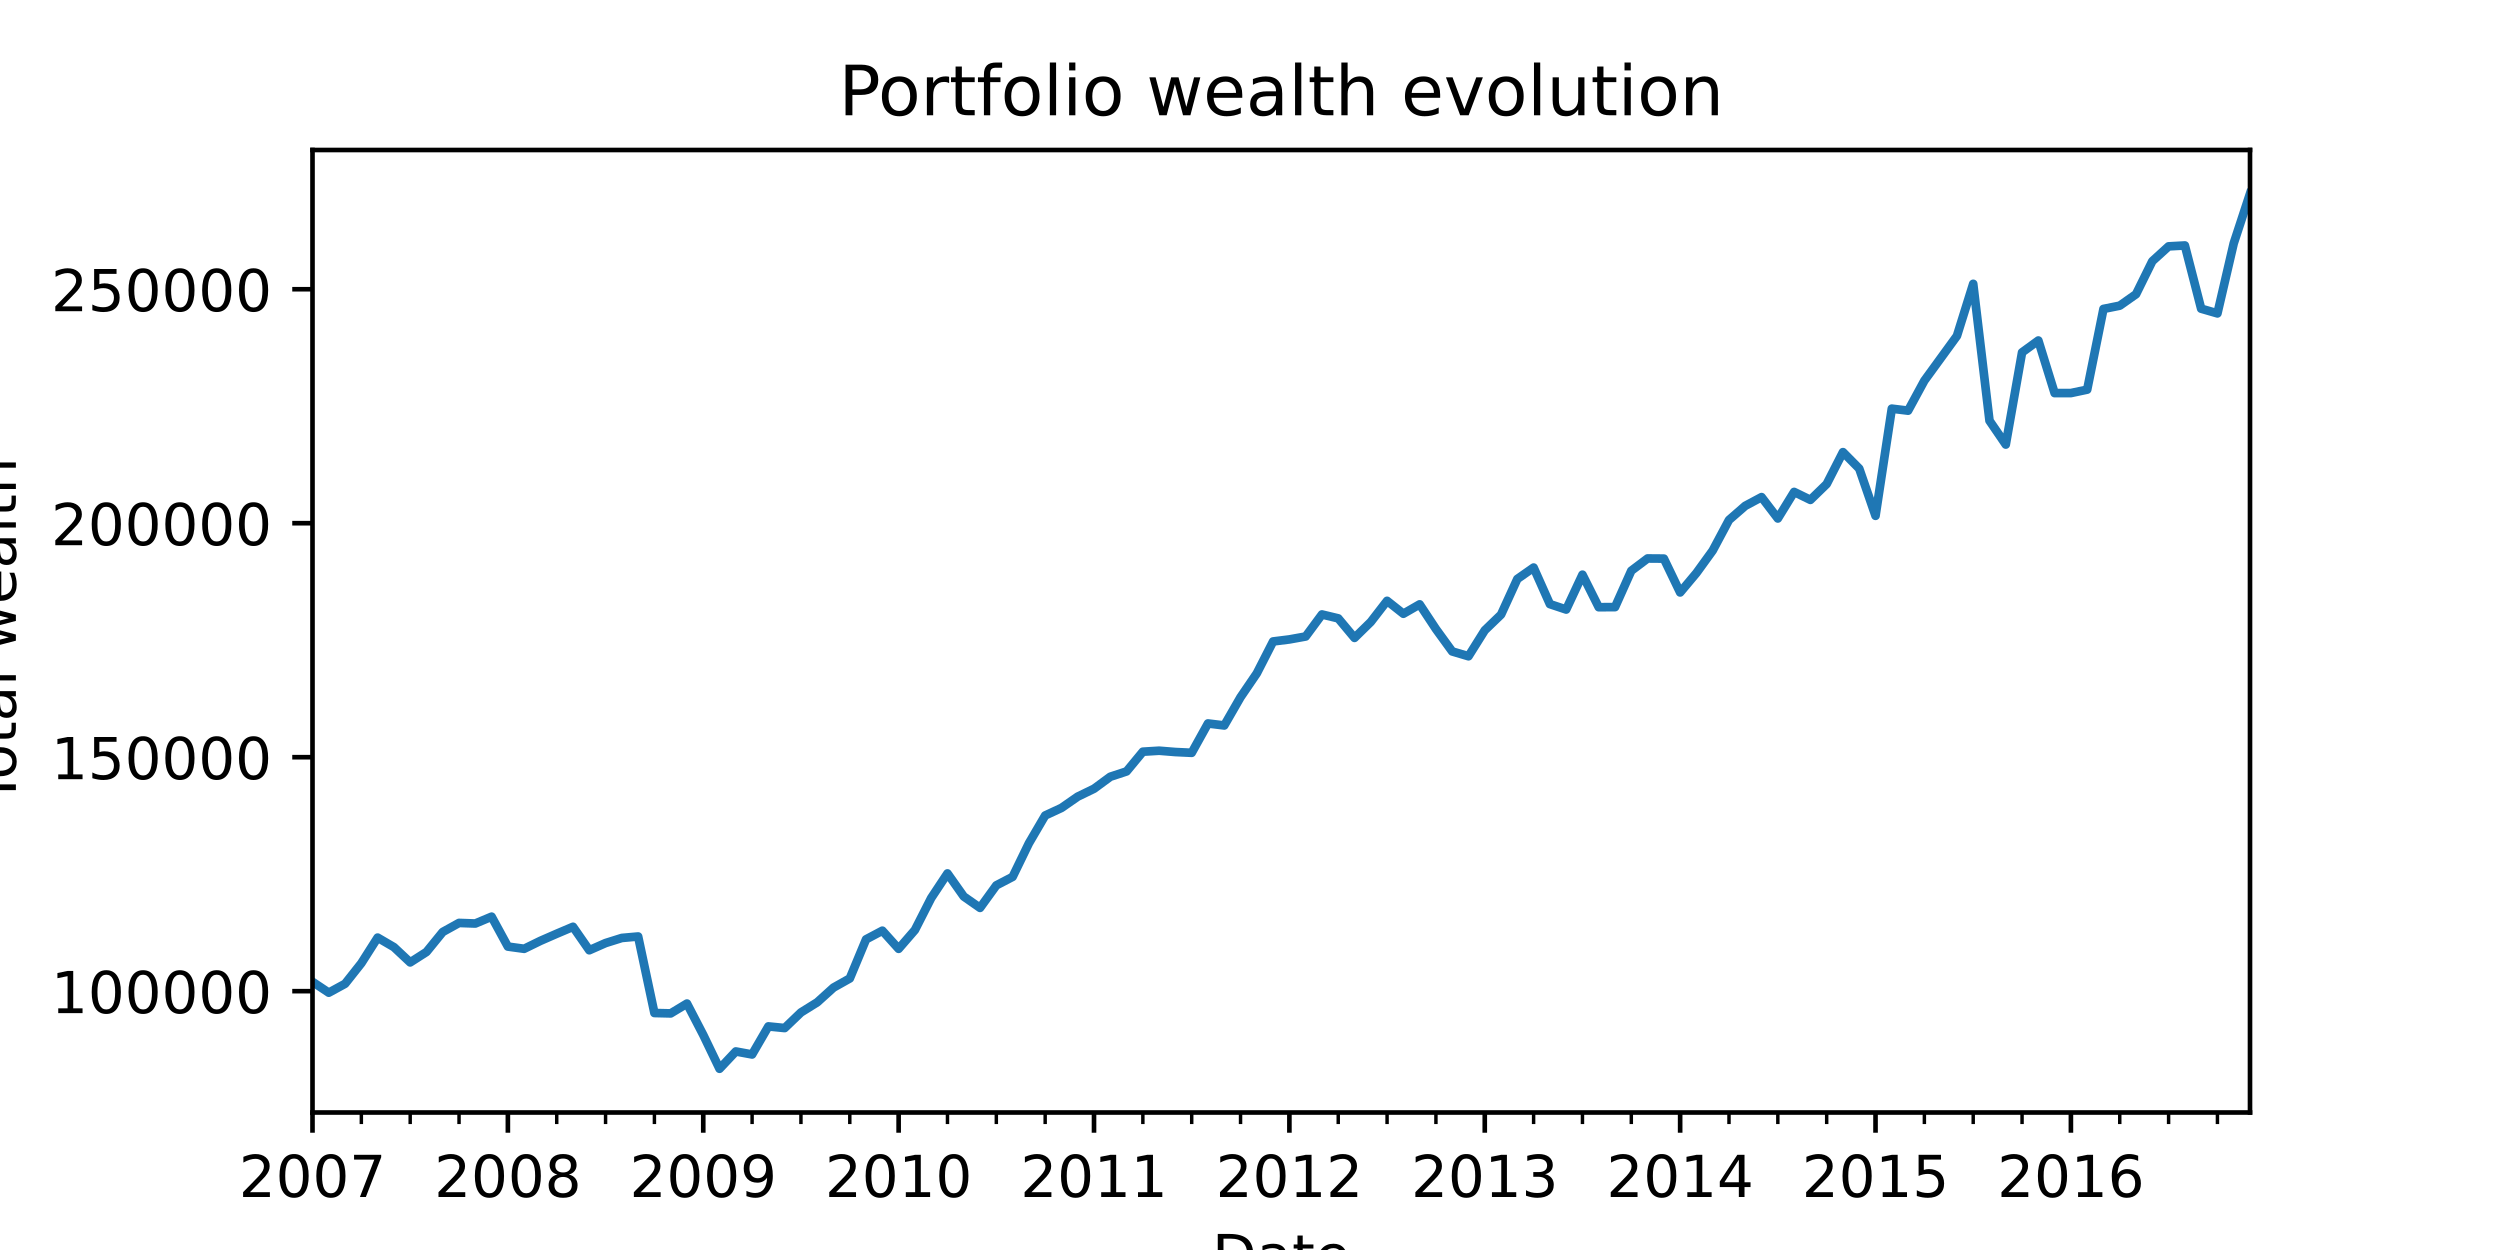
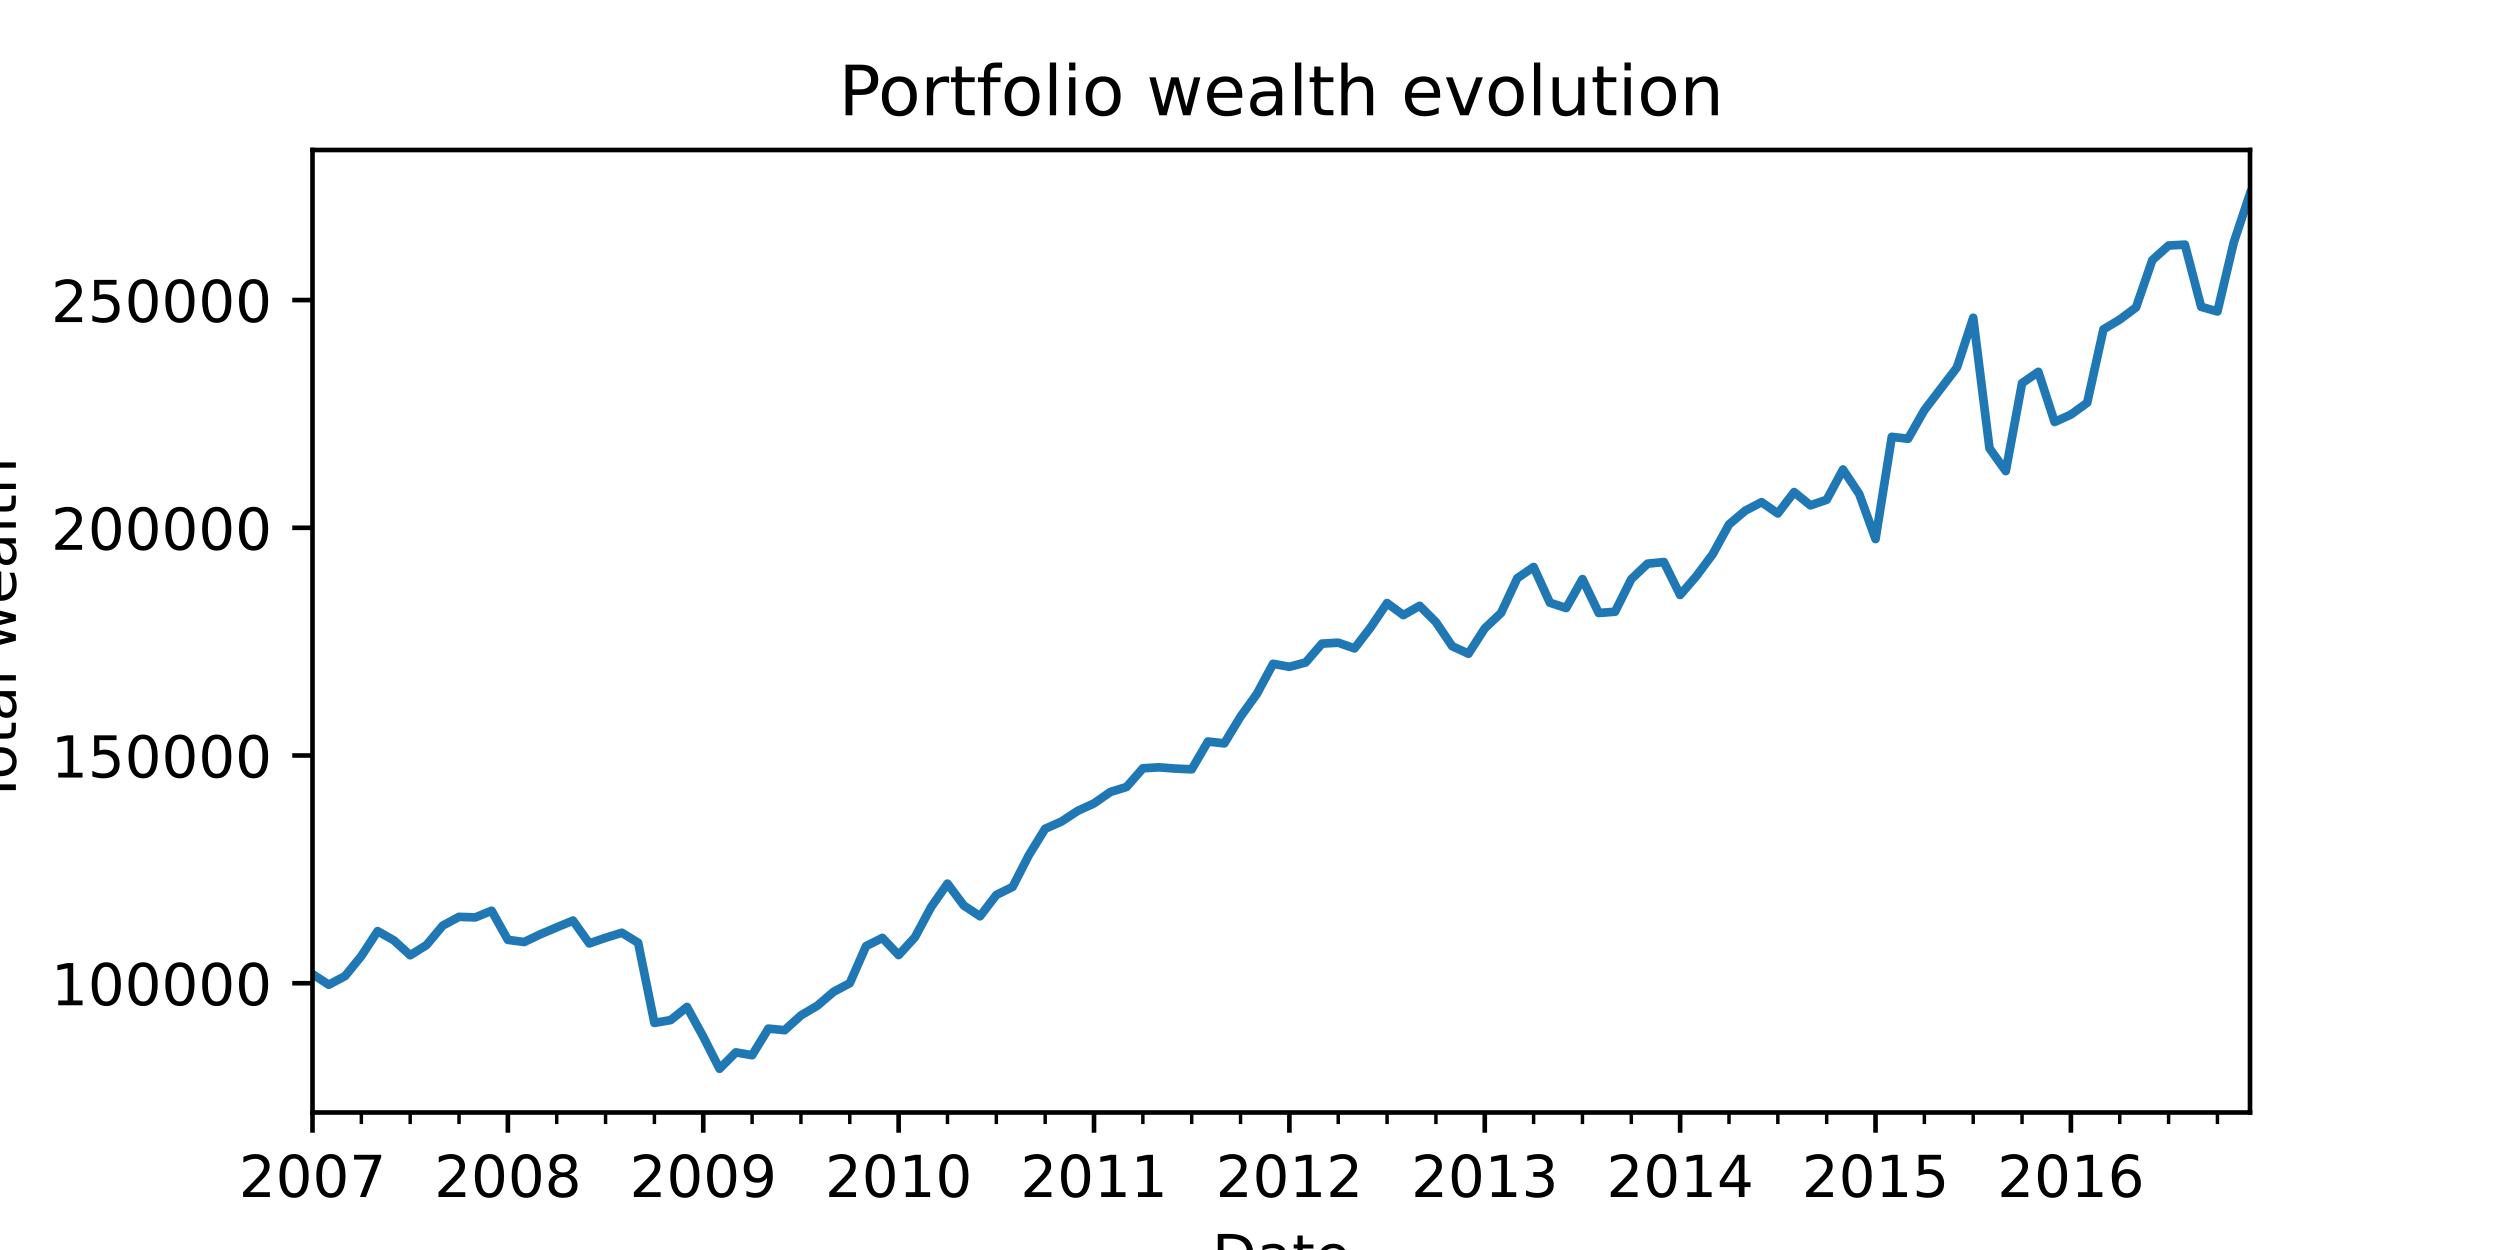
<svg xmlns="http://www.w3.org/2000/svg" xmlns:xlink="http://www.w3.org/1999/xlink" width="432pt" height="216pt" viewBox="0 0 432 216" version="1.1">
  <defs>
    <style type="text/css">*{stroke-linejoin: round; stroke-linecap: butt}</style>
  </defs>
  <g id="figure_1">
    <g id="patch_1">
      <path d="M 0 216  L 432 216  L 432 0  L 0 0  z " style="fill: #ffffff" />
    </g>
    <g id="axes_1">
      <g id="patch_2">
        <path d="M 54 192.24  L 388.8 192.24  L 388.8 25.92  L 54 25.92  z " style="fill: #ffffff" />
      </g>
      <g id="matplotlib.axis_1">
        <g id="xtick_1">
          <g id="line2d_1">
            <defs>
-               <path id="mcf50d39a46" d="M 0 0  L 0 3.5  " style="stroke: #000000; stroke-width: 0.8" />
+               <path id="m47536e287f" d="M 0 0  L 0 3.5  " style="stroke: #000000; stroke-width: 0.8" />
            </defs>
            <g>
-               <use xlink:href="#mcf50d39a46" x="54" y="192.24" style="stroke: #000000; stroke-width: 0.8" />
+               <use xlink:href="#m47536e287f" x="54" y="192.24" style="stroke: #000000; stroke-width: 0.8" />
            </g>
          </g>
          <g id="text_1">
            <g transform="translate(41.275 206.8384)scale(0.1 -0.1)">
              <defs>
                <path id="DejaVuSans-32" d="M 1228 531  L 3431 531  L 3431 0  L 469 0  L 469 531  Q 828 903 1448 1529  Q 2069 2156 2228 2338  Q 2531 2678 2651 2914  Q 2772 3150 2772 3378  Q 2772 3750 2511 3984  Q 2250 4219 1831 4219  Q 1534 4219 1204 4116  Q 875 4013 500 3803  L 500 4441  Q 881 4594 1212 4672  Q 1544 4750 1819 4750  Q 2544 4750 2975 4387  Q 3406 4025 3406 3419  Q 3406 3131 3298 2873  Q 3191 2616 2906 2266  Q 2828 2175 2409 1742  Q 1991 1309 1228 531  z " transform="scale(0.015625)" />
                <path id="DejaVuSans-30" d="M 2034 4250  Q 1547 4250 1301 3770  Q 1056 3291 1056 2328  Q 1056 1369 1301 889  Q 1547 409 2034 409  Q 2525 409 2770 889  Q 3016 1369 3016 2328  Q 3016 3291 2770 3770  Q 2525 4250 2034 4250  z M 2034 4750  Q 2819 4750 3233 4129  Q 3647 3509 3647 2328  Q 3647 1150 3233 529  Q 2819 -91 2034 -91  Q 1250 -91 836 529  Q 422 1150 422 2328  Q 422 3509 836 4129  Q 1250 4750 2034 4750  z " transform="scale(0.015625)" />
                <path id="DejaVuSans-37" d="M 525 4666  L 3525 4666  L 3525 4397  L 1831 0  L 1172 0  L 2766 4134  L 525 4134  L 525 4666  z " transform="scale(0.015625)" />
              </defs>
              <use xlink:href="#DejaVuSans-32" />
              <use xlink:href="#DejaVuSans-30" x="63.623" />
              <use xlink:href="#DejaVuSans-30" x="127.246" />
              <use xlink:href="#DejaVuSans-37" x="190.869" />
            </g>
          </g>
        </g>
        <g id="xtick_2">
          <g id="line2d_2">
            <g>
-               <use xlink:href="#mcf50d39a46" x="87.761" y="192.24" style="stroke: #000000; stroke-width: 0.8" />
+               <use xlink:href="#m47536e287f" x="87.761" y="192.24" style="stroke: #000000; stroke-width: 0.8" />
            </g>
          </g>
          <g id="text_2">
            <g transform="translate(75.03634 206.8384)scale(0.1 -0.1)">
              <defs>
                <path id="DejaVuSans-38" d="M 2034 2216  Q 1584 2216 1326 1975  Q 1069 1734 1069 1313  Q 1069 891 1326 650  Q 1584 409 2034 409  Q 2484 409 2743 651  Q 3003 894 3003 1313  Q 3003 1734 2745 1975  Q 2488 2216 2034 2216  z M 1403 2484  Q 997 2584 770 2862  Q 544 3141 544 3541  Q 544 4100 942 4425  Q 1341 4750 2034 4750  Q 2731 4750 3128 4425  Q 3525 4100 3525 3541  Q 3525 3141 3298 2862  Q 3072 2584 2669 2484  Q 3125 2378 3379 2068  Q 3634 1759 3634 1313  Q 3634 634 3220 271  Q 2806 -91 2034 -91  Q 1263 -91 848 271  Q 434 634 434 1313  Q 434 1759 690 2068  Q 947 2378 1403 2484  z M 1172 3481  Q 1172 3119 1398 2916  Q 1625 2713 2034 2713  Q 2441 2713 2670 2916  Q 2900 3119 2900 3481  Q 2900 3844 2670 4047  Q 2441 4250 2034 4250  Q 1625 4250 1398 4047  Q 1172 3844 1172 3481  z " transform="scale(0.015625)" />
              </defs>
              <use xlink:href="#DejaVuSans-32" />
              <use xlink:href="#DejaVuSans-30" x="63.623" />
              <use xlink:href="#DejaVuSans-30" x="127.246" />
              <use xlink:href="#DejaVuSans-38" x="190.869" />
            </g>
          </g>
        </g>
        <g id="xtick_3">
          <g id="line2d_3">
            <g>
-               <use xlink:href="#mcf50d39a46" x="121.523" y="192.24" style="stroke: #000000; stroke-width: 0.8" />
+               <use xlink:href="#m47536e287f" x="121.523" y="192.24" style="stroke: #000000; stroke-width: 0.8" />
            </g>
          </g>
          <g id="text_3">
            <g transform="translate(108.7977 206.8384)scale(0.1 -0.1)">
              <defs>
                <path id="DejaVuSans-39" d="M 703 97  L 703 672  Q 941 559 1184 500  Q 1428 441 1663 441  Q 2288 441 2617 861  Q 2947 1281 2994 2138  Q 2813 1869 2534 1725  Q 2256 1581 1919 1581  Q 1219 1581 811 2004  Q 403 2428 403 3163  Q 403 3881 828 4315  Q 1253 4750 1959 4750  Q 2769 4750 3195 4129  Q 3622 3509 3622 2328  Q 3622 1225 3098 567  Q 2575 -91 1691 -91  Q 1453 -91 1209 -44  Q 966 3 703 97  z M 1959 2075  Q 2384 2075 2632 2365  Q 2881 2656 2881 3163  Q 2881 3666 2632 3958  Q 2384 4250 1959 4250  Q 1534 4250 1286 3958  Q 1038 3666 1038 3163  Q 1038 2656 1286 2365  Q 1534 2075 1959 2075  z " transform="scale(0.015625)" />
              </defs>
              <use xlink:href="#DejaVuSans-32" />
              <use xlink:href="#DejaVuSans-30" x="63.623" />
              <use xlink:href="#DejaVuSans-30" x="127.246" />
              <use xlink:href="#DejaVuSans-39" x="190.869" />
            </g>
          </g>
        </g>
        <g id="xtick_4">
          <g id="line2d_4">
            <g>
-               <use xlink:href="#mcf50d39a46" x="155.284" y="192.24" style="stroke: #000000; stroke-width: 0.8" />
+               <use xlink:href="#m47536e287f" x="155.284" y="192.24" style="stroke: #000000; stroke-width: 0.8" />
            </g>
          </g>
          <g id="text_4">
            <g transform="translate(142.559 206.8384)scale(0.1 -0.1)">
              <defs>
                <path id="DejaVuSans-31" d="M 794 531  L 1825 531  L 1825 4091  L 703 3866  L 703 4441  L 1819 4666  L 2450 4666  L 2450 531  L 3481 531  L 3481 0  L 794 0  L 794 531  z " transform="scale(0.015625)" />
              </defs>
              <use xlink:href="#DejaVuSans-32" />
              <use xlink:href="#DejaVuSans-30" x="63.623" />
              <use xlink:href="#DejaVuSans-31" x="127.246" />
              <use xlink:href="#DejaVuSans-30" x="190.869" />
            </g>
          </g>
        </g>
        <g id="xtick_5">
          <g id="line2d_5">
            <g>
-               <use xlink:href="#mcf50d39a46" x="189.045" y="192.24" style="stroke: #000000; stroke-width: 0.8" />
+               <use xlink:href="#m47536e287f" x="189.045" y="192.24" style="stroke: #000000; stroke-width: 0.8" />
            </g>
          </g>
          <g id="text_5">
            <g transform="translate(176.3204 206.8384)scale(0.1 -0.1)">
              <use xlink:href="#DejaVuSans-32" />
              <use xlink:href="#DejaVuSans-30" x="63.623" />
              <use xlink:href="#DejaVuSans-31" x="127.246" />
              <use xlink:href="#DejaVuSans-31" x="190.869" />
            </g>
          </g>
        </g>
        <g id="xtick_6">
          <g id="line2d_6">
            <g>
-               <use xlink:href="#mcf50d39a46" x="222.807" y="192.24" style="stroke: #000000; stroke-width: 0.8" />
+               <use xlink:href="#m47536e287f" x="222.807" y="192.24" style="stroke: #000000; stroke-width: 0.8" />
            </g>
          </g>
          <g id="text_6">
            <g transform="translate(210.0817 206.8384)scale(0.1 -0.1)">
              <use xlink:href="#DejaVuSans-32" />
              <use xlink:href="#DejaVuSans-30" x="63.623" />
              <use xlink:href="#DejaVuSans-31" x="127.246" />
              <use xlink:href="#DejaVuSans-32" x="190.869" />
            </g>
          </g>
        </g>
        <g id="xtick_7">
          <g id="line2d_7">
            <g>
-               <use xlink:href="#mcf50d39a46" x="256.568" y="192.24" style="stroke: #000000; stroke-width: 0.8" />
+               <use xlink:href="#m47536e287f" x="256.568" y="192.24" style="stroke: #000000; stroke-width: 0.8" />
            </g>
          </g>
          <g id="text_7">
            <g transform="translate(243.8431 206.8384)scale(0.1 -0.1)">
              <defs>
                <path id="DejaVuSans-33" d="M 2597 2516  Q 3050 2419 3304 2112  Q 3559 1806 3559 1356  Q 3559 666 3084 287  Q 2609 -91 1734 -91  Q 1441 -91 1130 -33  Q 819 25 488 141  L 488 750  Q 750 597 1062 519  Q 1375 441 1716 441  Q 2309 441 2620 675  Q 2931 909 2931 1356  Q 2931 1769 2642 2001  Q 2353 2234 1838 2234  L 1294 2234  L 1294 2753  L 1863 2753  Q 2328 2753 2575 2939  Q 2822 3125 2822 3475  Q 2822 3834 2567 4026  Q 2313 4219 1838 4219  Q 1578 4219 1281 4162  Q 984 4106 628 3988  L 628 4550  Q 988 4650 1302 4700  Q 1616 4750 1894 4750  Q 2613 4750 3031 4423  Q 3450 4097 3450 3541  Q 3450 3153 3228 2886  Q 3006 2619 2597 2516  z " transform="scale(0.015625)" />
              </defs>
              <use xlink:href="#DejaVuSans-32" />
              <use xlink:href="#DejaVuSans-30" x="63.623" />
              <use xlink:href="#DejaVuSans-31" x="127.246" />
              <use xlink:href="#DejaVuSans-33" x="190.869" />
            </g>
          </g>
        </g>
        <g id="xtick_8">
          <g id="line2d_8">
            <g>
-               <use xlink:href="#mcf50d39a46" x="290.329" y="192.24" style="stroke: #000000; stroke-width: 0.8" />
+               <use xlink:href="#m47536e287f" x="290.329" y="192.24" style="stroke: #000000; stroke-width: 0.8" />
            </g>
          </g>
          <g id="text_8">
            <g transform="translate(277.6044 206.8384)scale(0.1 -0.1)">
              <defs>
                <path id="DejaVuSans-34" d="M 2419 4116  L 825 1625  L 2419 1625  L 2419 4116  z M 2253 4666  L 3047 4666  L 3047 1625  L 3713 1625  L 3713 1100  L 3047 1100  L 3047 0  L 2419 0  L 2419 1100  L 313 1100  L 313 1709  L 2253 4666  z " transform="scale(0.015625)" />
              </defs>
              <use xlink:href="#DejaVuSans-32" />
              <use xlink:href="#DejaVuSans-30" x="63.623" />
              <use xlink:href="#DejaVuSans-31" x="127.246" />
              <use xlink:href="#DejaVuSans-34" x="190.869" />
            </g>
          </g>
        </g>
        <g id="xtick_9">
          <g id="line2d_9">
            <g>
-               <use xlink:href="#mcf50d39a46" x="324.091" y="192.24" style="stroke: #000000; stroke-width: 0.8" />
+               <use xlink:href="#m47536e287f" x="324.091" y="192.24" style="stroke: #000000; stroke-width: 0.8" />
            </g>
          </g>
          <g id="text_9">
            <g transform="translate(311.3658 206.8384)scale(0.1 -0.1)">
              <defs>
                <path id="DejaVuSans-35" d="M 691 4666  L 3169 4666  L 3169 4134  L 1269 4134  L 1269 2991  Q 1406 3038 1543 3061  Q 1681 3084 1819 3084  Q 2600 3084 3056 2656  Q 3513 2228 3513 1497  Q 3513 744 3044 326  Q 2575 -91 1722 -91  Q 1428 -91 1123 -41  Q 819 9 494 109  L 494 744  Q 775 591 1075 516  Q 1375 441 1709 441  Q 2250 441 2565 725  Q 2881 1009 2881 1497  Q 2881 1984 2565 2268  Q 2250 2553 1709 2553  Q 1456 2553 1204 2497  Q 953 2441 691 2322  L 691 4666  z " transform="scale(0.015625)" />
              </defs>
              <use xlink:href="#DejaVuSans-32" />
              <use xlink:href="#DejaVuSans-30" x="63.623" />
              <use xlink:href="#DejaVuSans-31" x="127.246" />
              <use xlink:href="#DejaVuSans-35" x="190.869" />
            </g>
          </g>
        </g>
        <g id="xtick_10">
          <g id="line2d_10">
            <g>
-               <use xlink:href="#mcf50d39a46" x="357.852" y="192.24" style="stroke: #000000; stroke-width: 0.8" />
+               <use xlink:href="#m47536e287f" x="357.852" y="192.24" style="stroke: #000000; stroke-width: 0.8" />
            </g>
          </g>
          <g id="text_10">
            <g transform="translate(345.1271 206.8384)scale(0.1 -0.1)">
              <defs>
                <path id="DejaVuSans-36" d="M 2113 2584  Q 1688 2584 1439 2293  Q 1191 2003 1191 1497  Q 1191 994 1439 701  Q 1688 409 2113 409  Q 2538 409 2786 701  Q 3034 994 3034 1497  Q 3034 2003 2786 2293  Q 2538 2584 2113 2584  z M 3366 4563  L 3366 3988  Q 3128 4100 2886 4159  Q 2644 4219 2406 4219  Q 1781 4219 1451 3797  Q 1122 3375 1075 2522  Q 1259 2794 1537 2939  Q 1816 3084 2150 3084  Q 2853 3084 3261 2657  Q 3669 2231 3669 1497  Q 3669 778 3244 343  Q 2819 -91 2113 -91  Q 1303 -91 875 529  Q 447 1150 447 2328  Q 447 3434 972 4092  Q 1497 4750 2381 4750  Q 2619 4750 2861 4703  Q 3103 4656 3366 4563  z " transform="scale(0.015625)" />
              </defs>
              <use xlink:href="#DejaVuSans-32" />
              <use xlink:href="#DejaVuSans-30" x="63.623" />
              <use xlink:href="#DejaVuSans-31" x="127.246" />
              <use xlink:href="#DejaVuSans-36" x="190.869" />
            </g>
          </g>
        </g>
        <g id="xtick_11">
          <g id="line2d_11">
            <defs>
-               <path id="m00d123d2e1" d="M 0 0  L 0 2  " style="stroke: #000000; stroke-width: 0.6" />
+               <path id="mfdcae888c5" d="M 0 0  L 0 2  " style="stroke: #000000; stroke-width: 0.6" />
            </defs>
            <g>
-               <use xlink:href="#m00d123d2e1" x="62.44" y="192.24" style="stroke: #000000; stroke-width: 0.6" />
+               <use xlink:href="#mfdcae888c5" x="62.44" y="192.24" style="stroke: #000000; stroke-width: 0.6" />
            </g>
          </g>
        </g>
        <g id="xtick_12">
          <g id="line2d_12">
            <g>
-               <use xlink:href="#m00d123d2e1" x="70.881" y="192.24" style="stroke: #000000; stroke-width: 0.6" />
+               <use xlink:href="#mfdcae888c5" x="70.881" y="192.24" style="stroke: #000000; stroke-width: 0.6" />
            </g>
          </g>
        </g>
        <g id="xtick_13">
          <g id="line2d_13">
            <g>
-               <use xlink:href="#m00d123d2e1" x="79.321" y="192.24" style="stroke: #000000; stroke-width: 0.6" />
+               <use xlink:href="#mfdcae888c5" x="79.321" y="192.24" style="stroke: #000000; stroke-width: 0.6" />
            </g>
          </g>
        </g>
        <g id="xtick_14">
          <g id="line2d_14">
            <g>
-               <use xlink:href="#m00d123d2e1" x="96.202" y="192.24" style="stroke: #000000; stroke-width: 0.6" />
+               <use xlink:href="#mfdcae888c5" x="96.202" y="192.24" style="stroke: #000000; stroke-width: 0.6" />
            </g>
          </g>
        </g>
        <g id="xtick_15">
          <g id="line2d_15">
            <g>
-               <use xlink:href="#m00d123d2e1" x="104.642" y="192.24" style="stroke: #000000; stroke-width: 0.6" />
+               <use xlink:href="#mfdcae888c5" x="104.642" y="192.24" style="stroke: #000000; stroke-width: 0.6" />
            </g>
          </g>
        </g>
        <g id="xtick_16">
          <g id="line2d_16">
            <g>
-               <use xlink:href="#m00d123d2e1" x="113.082" y="192.24" style="stroke: #000000; stroke-width: 0.6" />
+               <use xlink:href="#mfdcae888c5" x="113.082" y="192.24" style="stroke: #000000; stroke-width: 0.6" />
            </g>
          </g>
        </g>
        <g id="xtick_17">
          <g id="line2d_17">
            <g>
-               <use xlink:href="#m00d123d2e1" x="129.963" y="192.24" style="stroke: #000000; stroke-width: 0.6" />
+               <use xlink:href="#mfdcae888c5" x="129.963" y="192.24" style="stroke: #000000; stroke-width: 0.6" />
            </g>
          </g>
        </g>
        <g id="xtick_18">
          <g id="line2d_18">
            <g>
-               <use xlink:href="#m00d123d2e1" x="138.403" y="192.24" style="stroke: #000000; stroke-width: 0.6" />
+               <use xlink:href="#mfdcae888c5" x="138.403" y="192.24" style="stroke: #000000; stroke-width: 0.6" />
            </g>
          </g>
        </g>
        <g id="xtick_19">
          <g id="line2d_19">
            <g>
-               <use xlink:href="#m00d123d2e1" x="146.844" y="192.24" style="stroke: #000000; stroke-width: 0.6" />
+               <use xlink:href="#mfdcae888c5" x="146.844" y="192.24" style="stroke: #000000; stroke-width: 0.6" />
            </g>
          </g>
        </g>
        <g id="xtick_20">
          <g id="line2d_20">
            <g>
-               <use xlink:href="#m00d123d2e1" x="163.724" y="192.24" style="stroke: #000000; stroke-width: 0.6" />
+               <use xlink:href="#mfdcae888c5" x="163.724" y="192.24" style="stroke: #000000; stroke-width: 0.6" />
            </g>
          </g>
        </g>
        <g id="xtick_21">
          <g id="line2d_21">
            <g>
-               <use xlink:href="#m00d123d2e1" x="172.165" y="192.24" style="stroke: #000000; stroke-width: 0.6" />
+               <use xlink:href="#mfdcae888c5" x="172.165" y="192.24" style="stroke: #000000; stroke-width: 0.6" />
            </g>
          </g>
        </g>
        <g id="xtick_22">
          <g id="line2d_22">
            <g>
-               <use xlink:href="#m00d123d2e1" x="180.605" y="192.24" style="stroke: #000000; stroke-width: 0.6" />
+               <use xlink:href="#mfdcae888c5" x="180.605" y="192.24" style="stroke: #000000; stroke-width: 0.6" />
            </g>
          </g>
        </g>
        <g id="xtick_23">
          <g id="line2d_23">
            <g>
-               <use xlink:href="#m00d123d2e1" x="197.486" y="192.24" style="stroke: #000000; stroke-width: 0.6" />
+               <use xlink:href="#mfdcae888c5" x="197.486" y="192.24" style="stroke: #000000; stroke-width: 0.6" />
            </g>
          </g>
        </g>
        <g id="xtick_24">
          <g id="line2d_24">
            <g>
-               <use xlink:href="#m00d123d2e1" x="205.926" y="192.24" style="stroke: #000000; stroke-width: 0.6" />
+               <use xlink:href="#mfdcae888c5" x="205.926" y="192.24" style="stroke: #000000; stroke-width: 0.6" />
            </g>
          </g>
        </g>
        <g id="xtick_25">
          <g id="line2d_25">
            <g>
-               <use xlink:href="#m00d123d2e1" x="214.366" y="192.24" style="stroke: #000000; stroke-width: 0.6" />
+               <use xlink:href="#mfdcae888c5" x="214.366" y="192.24" style="stroke: #000000; stroke-width: 0.6" />
            </g>
          </g>
        </g>
        <g id="xtick_26">
          <g id="line2d_26">
            <g>
-               <use xlink:href="#m00d123d2e1" x="231.247" y="192.24" style="stroke: #000000; stroke-width: 0.6" />
+               <use xlink:href="#mfdcae888c5" x="231.247" y="192.24" style="stroke: #000000; stroke-width: 0.6" />
            </g>
          </g>
        </g>
        <g id="xtick_27">
          <g id="line2d_27">
            <g>
-               <use xlink:href="#m00d123d2e1" x="239.687" y="192.24" style="stroke: #000000; stroke-width: 0.6" />
+               <use xlink:href="#mfdcae888c5" x="239.687" y="192.24" style="stroke: #000000; stroke-width: 0.6" />
            </g>
          </g>
        </g>
        <g id="xtick_28">
          <g id="line2d_28">
            <g>
-               <use xlink:href="#m00d123d2e1" x="248.128" y="192.24" style="stroke: #000000; stroke-width: 0.6" />
+               <use xlink:href="#mfdcae888c5" x="248.128" y="192.24" style="stroke: #000000; stroke-width: 0.6" />
            </g>
          </g>
        </g>
        <g id="xtick_29">
          <g id="line2d_29">
            <g>
-               <use xlink:href="#m00d123d2e1" x="265.008" y="192.24" style="stroke: #000000; stroke-width: 0.6" />
+               <use xlink:href="#mfdcae888c5" x="265.008" y="192.24" style="stroke: #000000; stroke-width: 0.6" />
            </g>
          </g>
        </g>
        <g id="xtick_30">
          <g id="line2d_30">
            <g>
-               <use xlink:href="#m00d123d2e1" x="273.449" y="192.24" style="stroke: #000000; stroke-width: 0.6" />
+               <use xlink:href="#mfdcae888c5" x="273.449" y="192.24" style="stroke: #000000; stroke-width: 0.6" />
            </g>
          </g>
        </g>
        <g id="xtick_31">
          <g id="line2d_31">
            <g>
-               <use xlink:href="#m00d123d2e1" x="281.889" y="192.24" style="stroke: #000000; stroke-width: 0.6" />
+               <use xlink:href="#mfdcae888c5" x="281.889" y="192.24" style="stroke: #000000; stroke-width: 0.6" />
            </g>
          </g>
        </g>
        <g id="xtick_32">
          <g id="line2d_32">
            <g>
-               <use xlink:href="#m00d123d2e1" x="298.77" y="192.24" style="stroke: #000000; stroke-width: 0.6" />
+               <use xlink:href="#mfdcae888c5" x="298.77" y="192.24" style="stroke: #000000; stroke-width: 0.6" />
            </g>
          </g>
        </g>
        <g id="xtick_33">
          <g id="line2d_33">
            <g>
-               <use xlink:href="#m00d123d2e1" x="307.21" y="192.24" style="stroke: #000000; stroke-width: 0.6" />
+               <use xlink:href="#mfdcae888c5" x="307.21" y="192.24" style="stroke: #000000; stroke-width: 0.6" />
            </g>
          </g>
        </g>
        <g id="xtick_34">
          <g id="line2d_34">
            <g>
-               <use xlink:href="#m00d123d2e1" x="315.65" y="192.24" style="stroke: #000000; stroke-width: 0.6" />
+               <use xlink:href="#mfdcae888c5" x="315.65" y="192.24" style="stroke: #000000; stroke-width: 0.6" />
            </g>
          </g>
        </g>
        <g id="xtick_35">
          <g id="line2d_35">
            <g>
-               <use xlink:href="#m00d123d2e1" x="332.531" y="192.24" style="stroke: #000000; stroke-width: 0.6" />
+               <use xlink:href="#mfdcae888c5" x="332.531" y="192.24" style="stroke: #000000; stroke-width: 0.6" />
            </g>
          </g>
        </g>
        <g id="xtick_36">
          <g id="line2d_36">
            <g>
-               <use xlink:href="#m00d123d2e1" x="340.971" y="192.24" style="stroke: #000000; stroke-width: 0.6" />
+               <use xlink:href="#mfdcae888c5" x="340.971" y="192.24" style="stroke: #000000; stroke-width: 0.6" />
            </g>
          </g>
        </g>
        <g id="xtick_37">
          <g id="line2d_37">
            <g>
-               <use xlink:href="#m00d123d2e1" x="349.412" y="192.24" style="stroke: #000000; stroke-width: 0.6" />
+               <use xlink:href="#mfdcae888c5" x="349.412" y="192.24" style="stroke: #000000; stroke-width: 0.6" />
            </g>
          </g>
        </g>
        <g id="xtick_38">
          <g id="line2d_38">
            <g>
-               <use xlink:href="#m00d123d2e1" x="366.292" y="192.24" style="stroke: #000000; stroke-width: 0.6" />
+               <use xlink:href="#mfdcae888c5" x="366.292" y="192.24" style="stroke: #000000; stroke-width: 0.6" />
            </g>
          </g>
        </g>
        <g id="xtick_39">
          <g id="line2d_39">
            <g>
-               <use xlink:href="#m00d123d2e1" x="374.733" y="192.24" style="stroke: #000000; stroke-width: 0.6" />
+               <use xlink:href="#mfdcae888c5" x="374.733" y="192.24" style="stroke: #000000; stroke-width: 0.6" />
            </g>
          </g>
        </g>
        <g id="xtick_40">
          <g id="line2d_40">
            <g>
-               <use xlink:href="#m00d123d2e1" x="383.173" y="192.24" style="stroke: #000000; stroke-width: 0.6" />
+               <use xlink:href="#mfdcae888c5" x="383.173" y="192.24" style="stroke: #000000; stroke-width: 0.6" />
            </g>
          </g>
        </g>
        <g id="text_11">
          <g transform="translate(209.4492 220.5166)scale(0.1 -0.1)">
            <defs>
              <path id="DejaVuSans-44" d="M 1259 4147  L 1259 519  L 2022 519  Q 2988 519 3436 956  Q 3884 1394 3884 2338  Q 3884 3275 3436 3711  Q 2988 4147 2022 4147  L 1259 4147  z M 628 4666  L 1925 4666  Q 3281 4666 3915 4102  Q 4550 3538 4550 2338  Q 4550 1131 3912 565  Q 3275 0 1925 0  L 628 0  L 628 4666  z " transform="scale(0.015625)" />
              <path id="DejaVuSans-61" d="M 2194 1759  Q 1497 1759 1228 1600  Q 959 1441 959 1056  Q 959 750 1161 570  Q 1363 391 1709 391  Q 2188 391 2477 730  Q 2766 1069 2766 1631  L 2766 1759  L 2194 1759  z M 3341 1997  L 3341 0  L 2766 0  L 2766 531  Q 2569 213 2275 61  Q 1981 -91 1556 -91  Q 1019 -91 701 211  Q 384 513 384 1019  Q 384 1609 779 1909  Q 1175 2209 1959 2209  L 2766 2209  L 2766 2266  Q 2766 2663 2505 2880  Q 2244 3097 1772 3097  Q 1472 3097 1187 3025  Q 903 2953 641 2809  L 641 3341  Q 956 3463 1253 3523  Q 1550 3584 1831 3584  Q 2591 3584 2966 3190  Q 3341 2797 3341 1997  z " transform="scale(0.015625)" />
              <path id="DejaVuSans-74" d="M 1172 4494  L 1172 3500  L 2356 3500  L 2356 3053  L 1172 3053  L 1172 1153  Q 1172 725 1289 603  Q 1406 481 1766 481  L 2356 481  L 2356 0  L 1766 0  Q 1100 0 847 248  Q 594 497 594 1153  L 594 3053  L 172 3053  L 172 3500  L 594 3500  L 594 4494  L 1172 4494  z " transform="scale(0.015625)" />
              <path id="DejaVuSans-65" d="M 3597 1894  L 3597 1613  L 953 1613  Q 991 1019 1311 708  Q 1631 397 2203 397  Q 2534 397 2845 478  Q 3156 559 3463 722  L 3463 178  Q 3153 47 2828 -22  Q 2503 -91 2169 -91  Q 1331 -91 842 396  Q 353 884 353 1716  Q 353 2575 817 3079  Q 1281 3584 2069 3584  Q 2775 3584 3186 3129  Q 3597 2675 3597 1894  z M 3022 2063  Q 3016 2534 2758 2815  Q 2500 3097 2075 3097  Q 1594 3097 1305 2825  Q 1016 2553 972 2059  L 3022 2063  z " transform="scale(0.015625)" />
            </defs>
            <use xlink:href="#DejaVuSans-44" />
            <use xlink:href="#DejaVuSans-61" x="77.002" />
            <use xlink:href="#DejaVuSans-74" x="138.281" />
            <use xlink:href="#DejaVuSans-65" x="177.49" />
          </g>
        </g>
      </g>
      <g id="matplotlib.axis_2">
        <g id="ytick_1">
          <g id="line2d_41">
            <defs>
-               <path id="mb44c2a88f5" d="M 0 0  L -3.5 0  " style="stroke: #000000; stroke-width: 0.8" />
+               <path id="m5c2fac8e1e" d="M 0 0  L -3.5 0  " style="stroke: #000000; stroke-width: 0.8" />
            </defs>
            <g>
-               <use xlink:href="#mb44c2a88f5" x="54" y="171.273" style="stroke: #000000; stroke-width: 0.8" />
+               <use xlink:href="#m5c2fac8e1e" x="54" y="169.905" style="stroke: #000000; stroke-width: 0.8" />
            </g>
          </g>
          <g id="text_12">
-             <g transform="translate(8.825 175.0723)scale(0.1 -0.1)">
+             <g transform="translate(8.825 173.7047)scale(0.1 -0.1)">
              <use xlink:href="#DejaVuSans-31" />
              <use xlink:href="#DejaVuSans-30" x="63.623" />
              <use xlink:href="#DejaVuSans-30" x="127.246" />
              <use xlink:href="#DejaVuSans-30" x="190.869" />
              <use xlink:href="#DejaVuSans-30" x="254.492" />
              <use xlink:href="#DejaVuSans-30" x="318.115" />
            </g>
          </g>
        </g>
        <g id="ytick_2">
          <g id="line2d_42">
            <g>
-               <use xlink:href="#mb44c2a88f5" x="54" y="130.842" style="stroke: #000000; stroke-width: 0.8" />
+               <use xlink:href="#m5c2fac8e1e" x="54" y="130.553" style="stroke: #000000; stroke-width: 0.8" />
            </g>
          </g>
          <g id="text_13">
-             <g transform="translate(8.825 134.6412)scale(0.1 -0.1)">
+             <g transform="translate(8.825 134.3525)scale(0.1 -0.1)">
              <use xlink:href="#DejaVuSans-31" />
              <use xlink:href="#DejaVuSans-35" x="63.623" />
              <use xlink:href="#DejaVuSans-30" x="127.246" />
              <use xlink:href="#DejaVuSans-30" x="190.869" />
              <use xlink:href="#DejaVuSans-30" x="254.492" />
              <use xlink:href="#DejaVuSans-30" x="318.115" />
            </g>
          </g>
        </g>
        <g id="ytick_3">
          <g id="line2d_43">
            <g>
-               <use xlink:href="#mb44c2a88f5" x="54" y="90.411" style="stroke: #000000; stroke-width: 0.8" />
+               <use xlink:href="#m5c2fac8e1e" x="54" y="91.201" style="stroke: #000000; stroke-width: 0.8" />
            </g>
          </g>
          <g id="text_14">
-             <g transform="translate(8.825 94.2102)scale(0.1 -0.1)">
+             <g transform="translate(8.825 95.00035)scale(0.1 -0.1)">
              <use xlink:href="#DejaVuSans-32" />
              <use xlink:href="#DejaVuSans-30" x="63.623" />
              <use xlink:href="#DejaVuSans-30" x="127.246" />
              <use xlink:href="#DejaVuSans-30" x="190.869" />
              <use xlink:href="#DejaVuSans-30" x="254.492" />
              <use xlink:href="#DejaVuSans-30" x="318.115" />
            </g>
          </g>
        </g>
        <g id="ytick_4">
          <g id="line2d_44">
            <g>
-               <use xlink:href="#mb44c2a88f5" x="54" y="49.98" style="stroke: #000000; stroke-width: 0.8" />
+               <use xlink:href="#m5c2fac8e1e" x="54" y="51.849" style="stroke: #000000; stroke-width: 0.8" />
            </g>
          </g>
          <g id="text_15">
-             <g transform="translate(8.825 53.77917)scale(0.1 -0.1)">
+             <g transform="translate(8.825 55.64818)scale(0.1 -0.1)">
              <use xlink:href="#DejaVuSans-32" />
              <use xlink:href="#DejaVuSans-35" x="63.623" />
              <use xlink:href="#DejaVuSans-30" x="127.246" />
              <use xlink:href="#DejaVuSans-30" x="190.869" />
              <use xlink:href="#DejaVuSans-30" x="254.492" />
              <use xlink:href="#DejaVuSans-30" x="318.115" />
            </g>
          </g>
        </g>
        <g id="text_16">
          <g transform="translate(2.745312 139.0933)rotate(-90)scale(0.1 -0.1)">
            <defs>
              <path id="DejaVuSans-54" d="M -19 4666  L 3928 4666  L 3928 4134  L 2272 4134  L 2272 0  L 1638 0  L 1638 4134  L -19 4134  L -19 4666  z " transform="scale(0.015625)" />
              <path id="DejaVuSans-6f" d="M 1959 3097  Q 1497 3097 1228 2736  Q 959 2375 959 1747  Q 959 1119 1226 758  Q 1494 397 1959 397  Q 2419 397 2687 759  Q 2956 1122 2956 1747  Q 2956 2369 2687 2733  Q 2419 3097 1959 3097  z M 1959 3584  Q 2709 3584 3137 3096  Q 3566 2609 3566 1747  Q 3566 888 3137 398  Q 2709 -91 1959 -91  Q 1206 -91 779 398  Q 353 888 353 1747  Q 353 2609 779 3096  Q 1206 3584 1959 3584  z " transform="scale(0.015625)" />
              <path id="DejaVuSans-6c" d="M 603 4863  L 1178 4863  L 1178 0  L 603 0  L 603 4863  z " transform="scale(0.015625)" />
              <path id="DejaVuSans-20" transform="scale(0.015625)" />
              <path id="DejaVuSans-77" d="M 269 3500  L 844 3500  L 1563 769  L 2278 3500  L 2956 3500  L 3675 769  L 4391 3500  L 4966 3500  L 4050 0  L 3372 0  L 2619 2869  L 1863 0  L 1184 0  L 269 3500  z " transform="scale(0.015625)" />
              <path id="DejaVuSans-68" d="M 3513 2113  L 3513 0  L 2938 0  L 2938 2094  Q 2938 2591 2744 2837  Q 2550 3084 2163 3084  Q 1697 3084 1428 2787  Q 1159 2491 1159 1978  L 1159 0  L 581 0  L 581 4863  L 1159 4863  L 1159 2956  Q 1366 3272 1645 3428  Q 1925 3584 2291 3584  Q 2894 3584 3203 3211  Q 3513 2838 3513 2113  z " transform="scale(0.015625)" />
            </defs>
            <use xlink:href="#DejaVuSans-54" />
            <use xlink:href="#DejaVuSans-6f" x="44.084" />
            <use xlink:href="#DejaVuSans-74" x="105.266" />
            <use xlink:href="#DejaVuSans-61" x="144.475" />
            <use xlink:href="#DejaVuSans-6c" x="205.754" />
            <use xlink:href="#DejaVuSans-20" x="233.537" />
            <use xlink:href="#DejaVuSans-77" x="265.324" />
            <use xlink:href="#DejaVuSans-65" x="347.111" />
            <use xlink:href="#DejaVuSans-61" x="408.635" />
            <use xlink:href="#DejaVuSans-6c" x="469.914" />
            <use xlink:href="#DejaVuSans-74" x="497.697" />
            <use xlink:href="#DejaVuSans-68" x="536.906" />
          </g>
        </g>
      </g>
      <g id="line2d_45">
-         <path d="M 54 169.658  L 56.813 171.535  L 59.627 169.999  L 62.44 166.441  L 65.254 162.02  L 68.067 163.664  L 70.881 166.301  L 73.694 164.5  L 76.508 161.043  L 79.321 159.484  L 82.134 159.583  L 84.948 158.402  L 87.761 163.568  L 90.575 163.952  L 93.388 162.577  L 96.202 161.347  L 99.015 160.152  L 101.829 164.202  L 104.642 162.961  L 107.455 162.078  L 110.269 161.827  L 113.082 175.048  L 115.896 175.116  L 118.709 173.417  L 121.523 178.836  L 124.336 184.68  L 127.15 181.694  L 129.963 182.212  L 132.776 177.364  L 135.59 177.646  L 138.403 174.952  L 141.217 173.199  L 144.03 170.656  L 146.844 169.073  L 149.657 162.317  L 152.471 160.825  L 155.284 163.954  L 158.097 160.704  L 160.911 155.177  L 163.724 150.931  L 166.538 154.913  L 169.351 156.878  L 172.165 152.989  L 174.978 151.522  L 177.792 145.723  L 180.605 140.916  L 183.418 139.61  L 186.232 137.657  L 189.045 136.292  L 191.859 134.222  L 194.672 133.298  L 197.486 129.895  L 200.299 129.723  L 203.113 129.95  L 205.926 130.084  L 208.739 125.015  L 211.553 125.359  L 214.366 120.474  L 217.18 116.346  L 219.993 110.845  L 222.807 110.493  L 225.62 109.984  L 228.434 106.18  L 231.247 106.855  L 234.061 110.224  L 236.874 107.468  L 239.687 103.827  L 242.501 106.053  L 245.314 104.433  L 248.128 108.695  L 250.941 112.566  L 253.755 113.401  L 256.568 108.918  L 259.382 106.202  L 262.195 100.047  L 265.008 98.076  L 267.822 104.39  L 270.635 105.327  L 273.449 99.307  L 276.262 104.925  L 279.076 104.908  L 281.889 98.625  L 284.703 96.504  L 287.516 96.527  L 290.329 102.374  L 293.143 99.015  L 295.956 95.131  L 298.77 89.856  L 301.583 87.407  L 304.397 85.903  L 307.21 89.591  L 310.024 85.008  L 312.837 86.378  L 315.65 83.641  L 318.464 78.132  L 321.277 80.978  L 324.091 89.132  L 326.904 70.617  L 329.718 70.962  L 332.531 65.777  L 335.345 61.914  L 338.158 58.047  L 340.971 49.048  L 343.785 72.7  L 346.598 76.817  L 349.412 60.891  L 352.225 58.843  L 355.039 67.926  L 357.852 67.921  L 360.666 67.326  L 363.479 53.384  L 366.292 52.82  L 369.106 50.838  L 371.919 45.135  L 374.733 42.573  L 377.546 42.419  L 380.36 53.339  L 383.173 54.154  L 385.987 42.05  L 388.8 33.48  " clip-path="url(#pb3323a46d2)" style="fill: none; stroke: #1f77b4; stroke-width: 1.5; stroke-linecap: square" />
+         <path d="M 54 168.333  L 56.813 170.161  L 59.627 168.665  L 62.44 165.202  L 65.254 160.899  L 68.067 162.499  L 70.881 165.067  L 73.694 163.313  L 76.508 159.948  L 79.321 158.431  L 82.134 158.527  L 84.948 157.378  L 87.761 162.406  L 90.575 162.779  L 93.388 161.441  L 96.202 160.245  L 99.015 159.081  L 101.829 163.023  L 104.642 162.049  L 107.455 161.182  L 110.269 162.909  L 113.082 176.756  L 115.896 176.27  L 118.709 174.006  L 121.523 179.142  L 124.336 184.68  L 127.15 181.85  L 129.963 182.341  L 132.776 177.746  L 135.59 178.013  L 138.403 175.46  L 141.217 173.799  L 144.03 171.389  L 146.844 169.888  L 149.657 163.486  L 152.471 162.072  L 155.284 165.037  L 158.097 161.957  L 160.911 156.718  L 163.724 152.695  L 166.538 156.469  L 169.351 158.331  L 172.165 154.645  L 174.978 153.255  L 177.792 147.759  L 180.605 143.203  L 183.418 141.965  L 186.232 140.115  L 189.045 138.821  L 191.859 136.859  L 194.672 135.983  L 197.486 132.758  L 200.299 132.595  L 203.113 132.811  L 205.926 132.937  L 208.739 128.133  L 211.553 128.459  L 214.366 123.829  L 217.18 119.917  L 219.993 114.704  L 222.807 115.225  L 225.62 114.472  L 228.434 111.221  L 231.247 111.058  L 234.061 112.039  L 236.874 108.372  L 239.687 104.213  L 242.501 106.291  L 245.314 104.687  L 248.128 107.502  L 250.941 111.667  L 253.755 112.961  L 256.568 108.578  L 259.382 105.922  L 262.195 99.904  L 265.008 97.977  L 267.822 104.151  L 270.635 105.067  L 273.449 100.066  L 276.262 105.923  L 279.076 105.708  L 281.889 100.074  L 284.703 97.404  L 287.516 97.119  L 290.329 102.812  L 293.143 99.541  L 295.956 95.76  L 298.77 90.625  L 301.583 88.241  L 304.397 86.776  L 307.21 88.725  L 310.024 85.036  L 312.837 87.324  L 315.65 86.361  L 318.464 81.132  L 321.277 85.369  L 324.091 93.146  L 326.904 75.487  L 329.718 75.816  L 332.531 70.871  L 335.345 67.186  L 338.158 63.498  L 340.971 54.916  L 343.785 77.473  L 346.598 81.4  L 349.412 66.211  L 352.225 64.258  L 355.039 72.92  L 357.852 71.64  L 360.666 69.594  L 363.479 56.906  L 366.292 55.22  L 369.106 53.124  L 371.919 44.947  L 374.733 42.426  L 377.546 42.275  L 380.36 53.019  L 383.173 53.82  L 385.987 41.912  L 388.8 33.48  " clip-path="url(#p2c8a05c085)" style="fill: none; stroke: #1f77b4; stroke-width: 1.5; stroke-linecap: square" />
      </g>
      <g id="patch_3">
        <path d="M 54 192.24  L 54 25.92  " style="fill: none; stroke: #000000; stroke-width: 0.8; stroke-linejoin: miter; stroke-linecap: square" />
      </g>
      <g id="patch_4">
        <path d="M 388.8 192.24  L 388.8 25.92  " style="fill: none; stroke: #000000; stroke-width: 0.8; stroke-linejoin: miter; stroke-linecap: square" />
      </g>
      <g id="patch_5">
        <path d="M 54 192.24  L 388.8 192.24  " style="fill: none; stroke: #000000; stroke-width: 0.8; stroke-linejoin: miter; stroke-linecap: square" />
      </g>
      <g id="patch_6">
        <path d="M 54 25.92  L 388.8 25.92  " style="fill: none; stroke: #000000; stroke-width: 0.8; stroke-linejoin: miter; stroke-linecap: square" />
      </g>
      <g id="text_17">
        <g transform="translate(144.9338 19.92)scale(0.12 -0.12)">
          <defs>
            <path id="DejaVuSans-50" d="M 1259 4147  L 1259 2394  L 2053 2394  Q 2494 2394 2734 2622  Q 2975 2850 2975 3272  Q 2975 3691 2734 3919  Q 2494 4147 2053 4147  L 1259 4147  z M 628 4666  L 2053 4666  Q 2838 4666 3239 4311  Q 3641 3956 3641 3272  Q 3641 2581 3239 2228  Q 2838 1875 2053 1875  L 1259 1875  L 1259 0  L 628 0  L 628 4666  z " transform="scale(0.015625)" />
            <path id="DejaVuSans-72" d="M 2631 2963  Q 2534 3019 2420 3045  Q 2306 3072 2169 3072  Q 1681 3072 1420 2755  Q 1159 2438 1159 1844  L 1159 0  L 581 0  L 581 3500  L 1159 3500  L 1159 2956  Q 1341 3275 1631 3429  Q 1922 3584 2338 3584  Q 2397 3584 2469 3576  Q 2541 3569 2628 3553  L 2631 2963  z " transform="scale(0.015625)" />
            <path id="DejaVuSans-66" d="M 2375 4863  L 2375 4384  L 1825 4384  Q 1516 4384 1395 4259  Q 1275 4134 1275 3809  L 1275 3500  L 2222 3500  L 2222 3053  L 1275 3053  L 1275 0  L 697 0  L 697 3053  L 147 3053  L 147 3500  L 697 3500  L 697 3744  Q 697 4328 969 4595  Q 1241 4863 1831 4863  L 2375 4863  z " transform="scale(0.015625)" />
            <path id="DejaVuSans-69" d="M 603 3500  L 1178 3500  L 1178 0  L 603 0  L 603 3500  z M 603 4863  L 1178 4863  L 1178 4134  L 603 4134  L 603 4863  z " transform="scale(0.015625)" />
            <path id="DejaVuSans-76" d="M 191 3500  L 800 3500  L 1894 563  L 2988 3500  L 3597 3500  L 2284 0  L 1503 0  L 191 3500  z " transform="scale(0.015625)" />
            <path id="DejaVuSans-75" d="M 544 1381  L 544 3500  L 1119 3500  L 1119 1403  Q 1119 906 1312 657  Q 1506 409 1894 409  Q 2359 409 2629 706  Q 2900 1003 2900 1516  L 2900 3500  L 3475 3500  L 3475 0  L 2900 0  L 2900 538  Q 2691 219 2414 64  Q 2138 -91 1772 -91  Q 1169 -91 856 284  Q 544 659 544 1381  z M 1991 3584  L 1991 3584  z " transform="scale(0.015625)" />
            <path id="DejaVuSans-6e" d="M 3513 2113  L 3513 0  L 2938 0  L 2938 2094  Q 2938 2591 2744 2837  Q 2550 3084 2163 3084  Q 1697 3084 1428 2787  Q 1159 2491 1159 1978  L 1159 0  L 581 0  L 581 3500  L 1159 3500  L 1159 2956  Q 1366 3272 1645 3428  Q 1925 3584 2291 3584  Q 2894 3584 3203 3211  Q 3513 2838 3513 2113  z " transform="scale(0.015625)" />
          </defs>
          <use xlink:href="#DejaVuSans-50" />
          <use xlink:href="#DejaVuSans-6f" x="56.678" />
          <use xlink:href="#DejaVuSans-72" x="117.859" />
          <use xlink:href="#DejaVuSans-74" x="158.973" />
          <use xlink:href="#DejaVuSans-66" x="198.182" />
          <use xlink:href="#DejaVuSans-6f" x="233.387" />
          <use xlink:href="#DejaVuSans-6c" x="294.568" />
          <use xlink:href="#DejaVuSans-69" x="322.352" />
          <use xlink:href="#DejaVuSans-6f" x="350.135" />
          <use xlink:href="#DejaVuSans-20" x="411.316" />
          <use xlink:href="#DejaVuSans-77" x="443.104" />
          <use xlink:href="#DejaVuSans-65" x="524.891" />
          <use xlink:href="#DejaVuSans-61" x="586.414" />
          <use xlink:href="#DejaVuSans-6c" x="647.693" />
          <use xlink:href="#DejaVuSans-74" x="675.477" />
          <use xlink:href="#DejaVuSans-68" x="714.686" />
          <use xlink:href="#DejaVuSans-20" x="778.064" />
          <use xlink:href="#DejaVuSans-65" x="809.852" />
          <use xlink:href="#DejaVuSans-76" x="871.375" />
          <use xlink:href="#DejaVuSans-6f" x="930.555" />
          <use xlink:href="#DejaVuSans-6c" x="991.736" />
          <use xlink:href="#DejaVuSans-75" x="1019.52" />
          <use xlink:href="#DejaVuSans-74" x="1082.898" />
          <use xlink:href="#DejaVuSans-69" x="1122.107" />
          <use xlink:href="#DejaVuSans-6f" x="1149.891" />
          <use xlink:href="#DejaVuSans-6e" x="1211.072" />
        </g>
      </g>
    </g>
  </g>
  <defs>
-     <clipPath id="pb3323a46d2">
+     <clipPath id="p2c8a05c085">
      <rect x="54" y="25.92" width="334.8" height="166.32" />
    </clipPath>
  </defs>
</svg>
